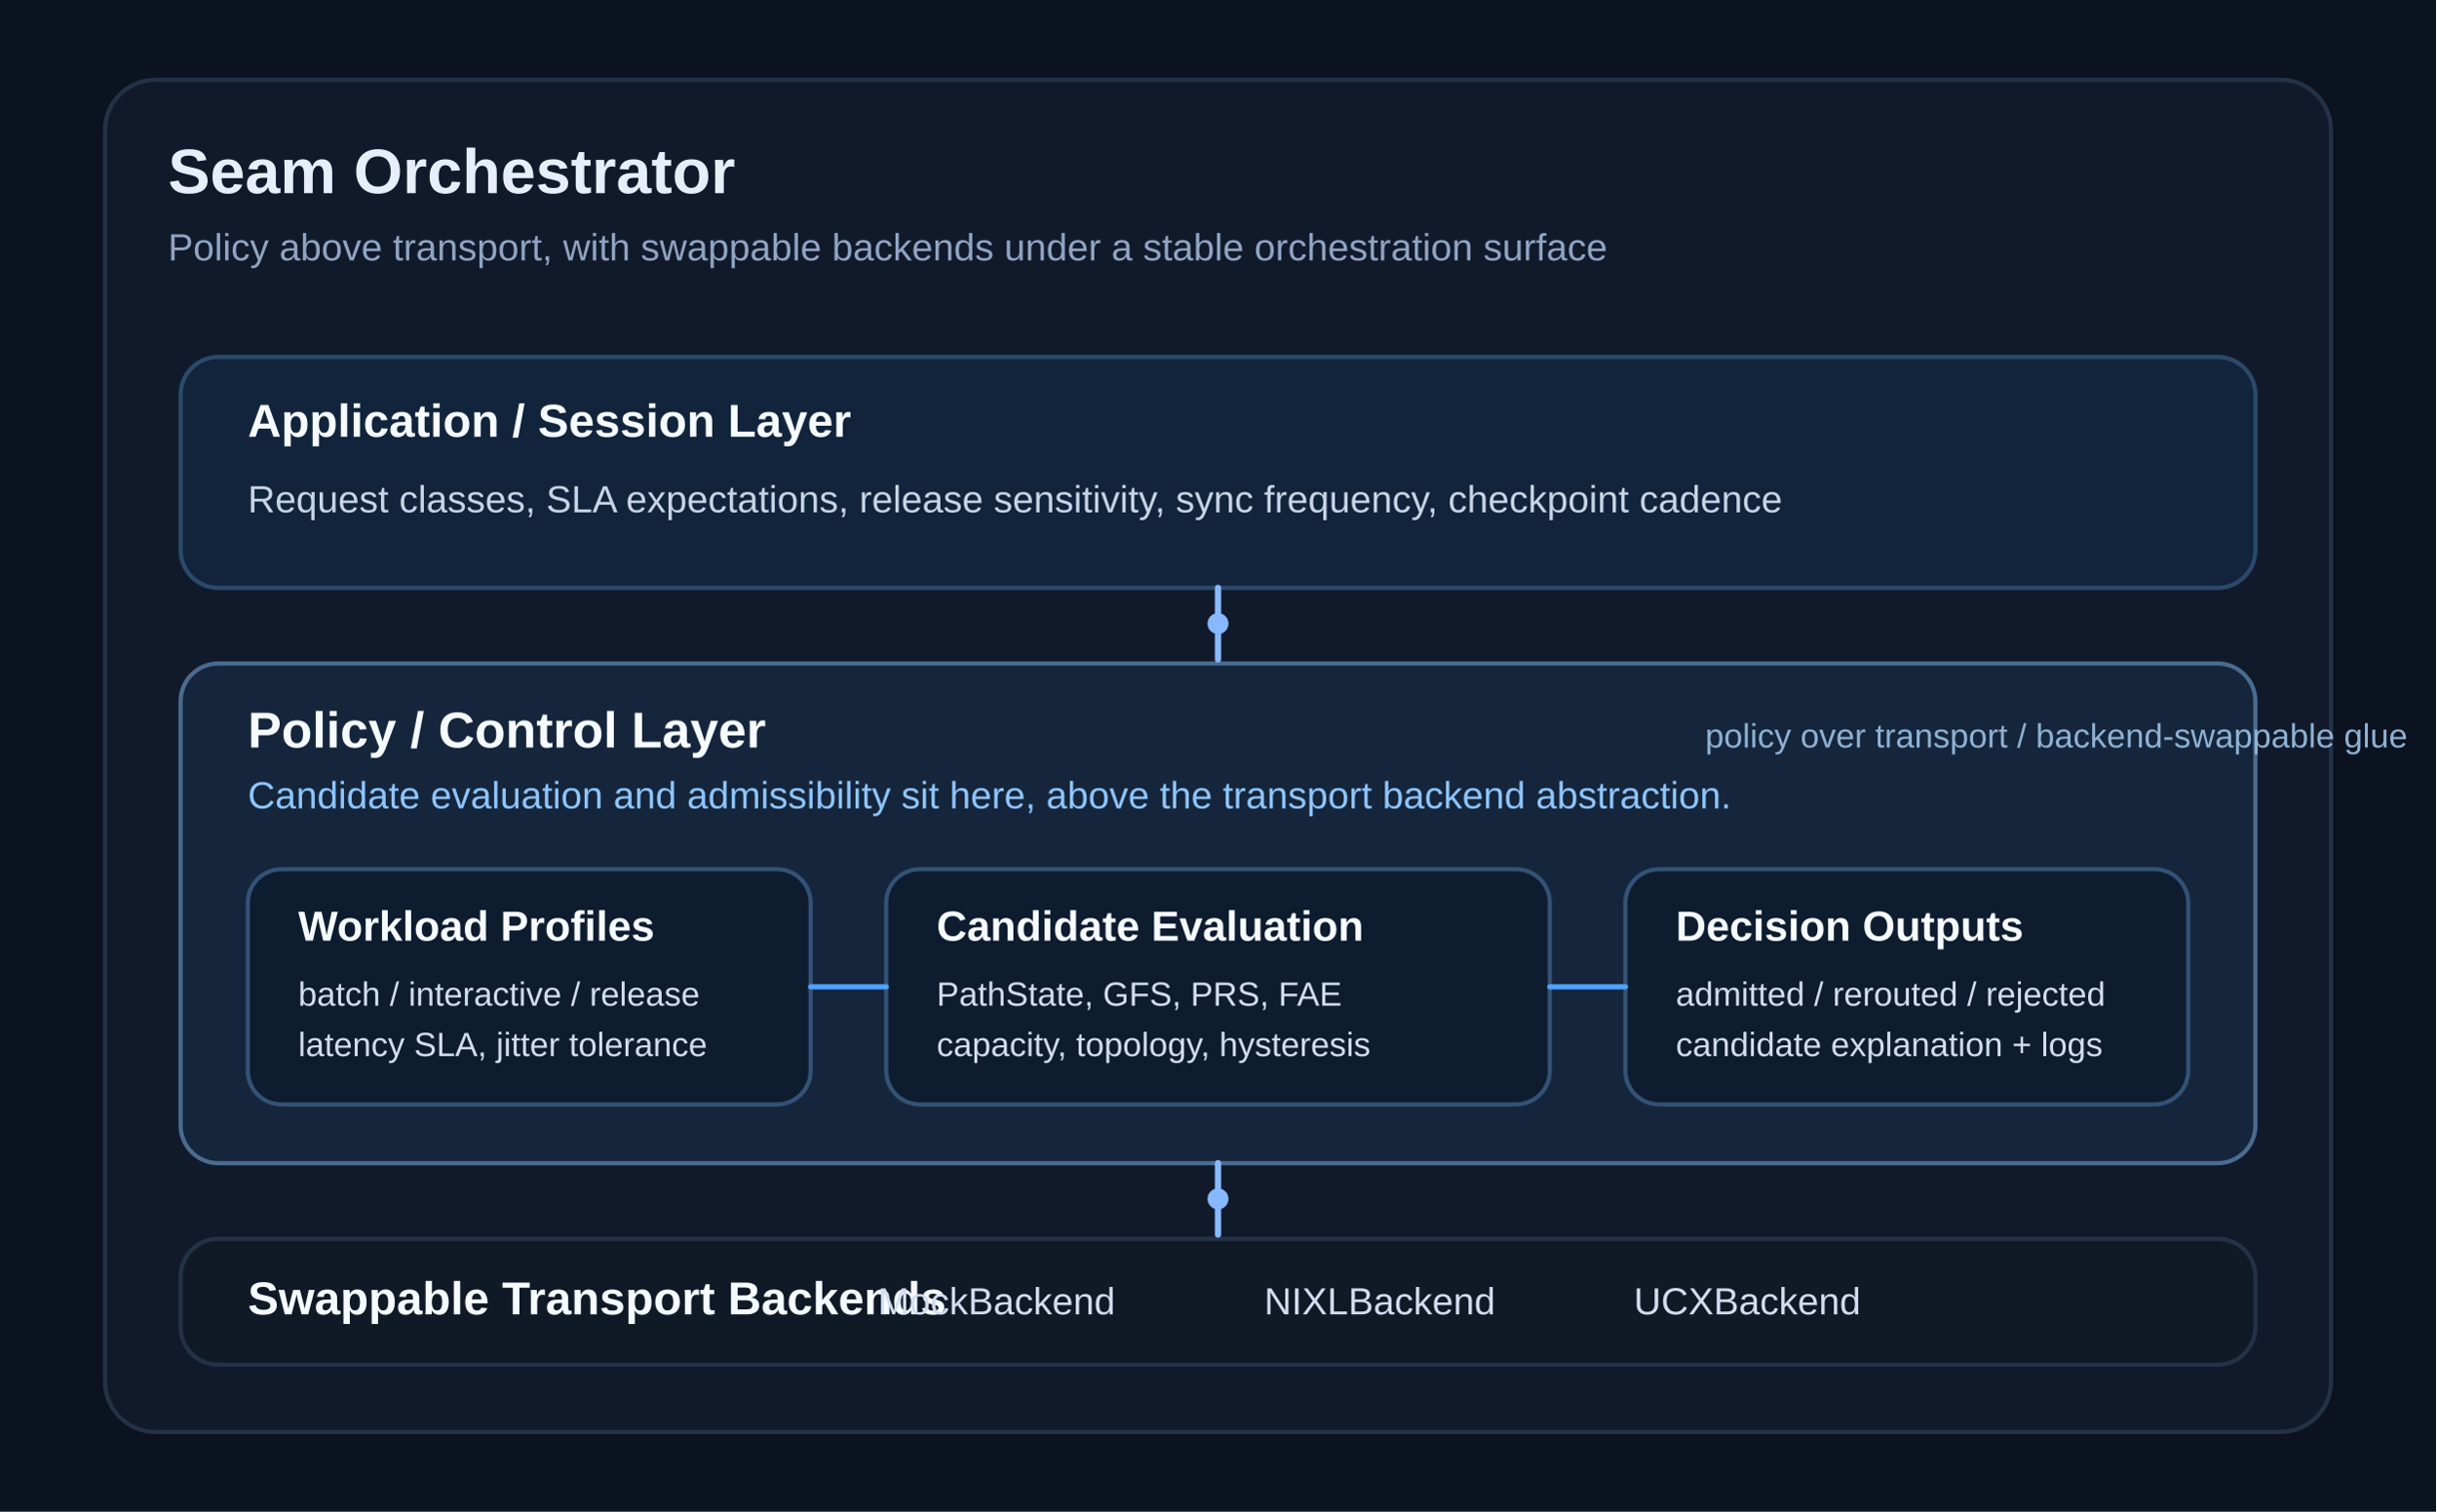
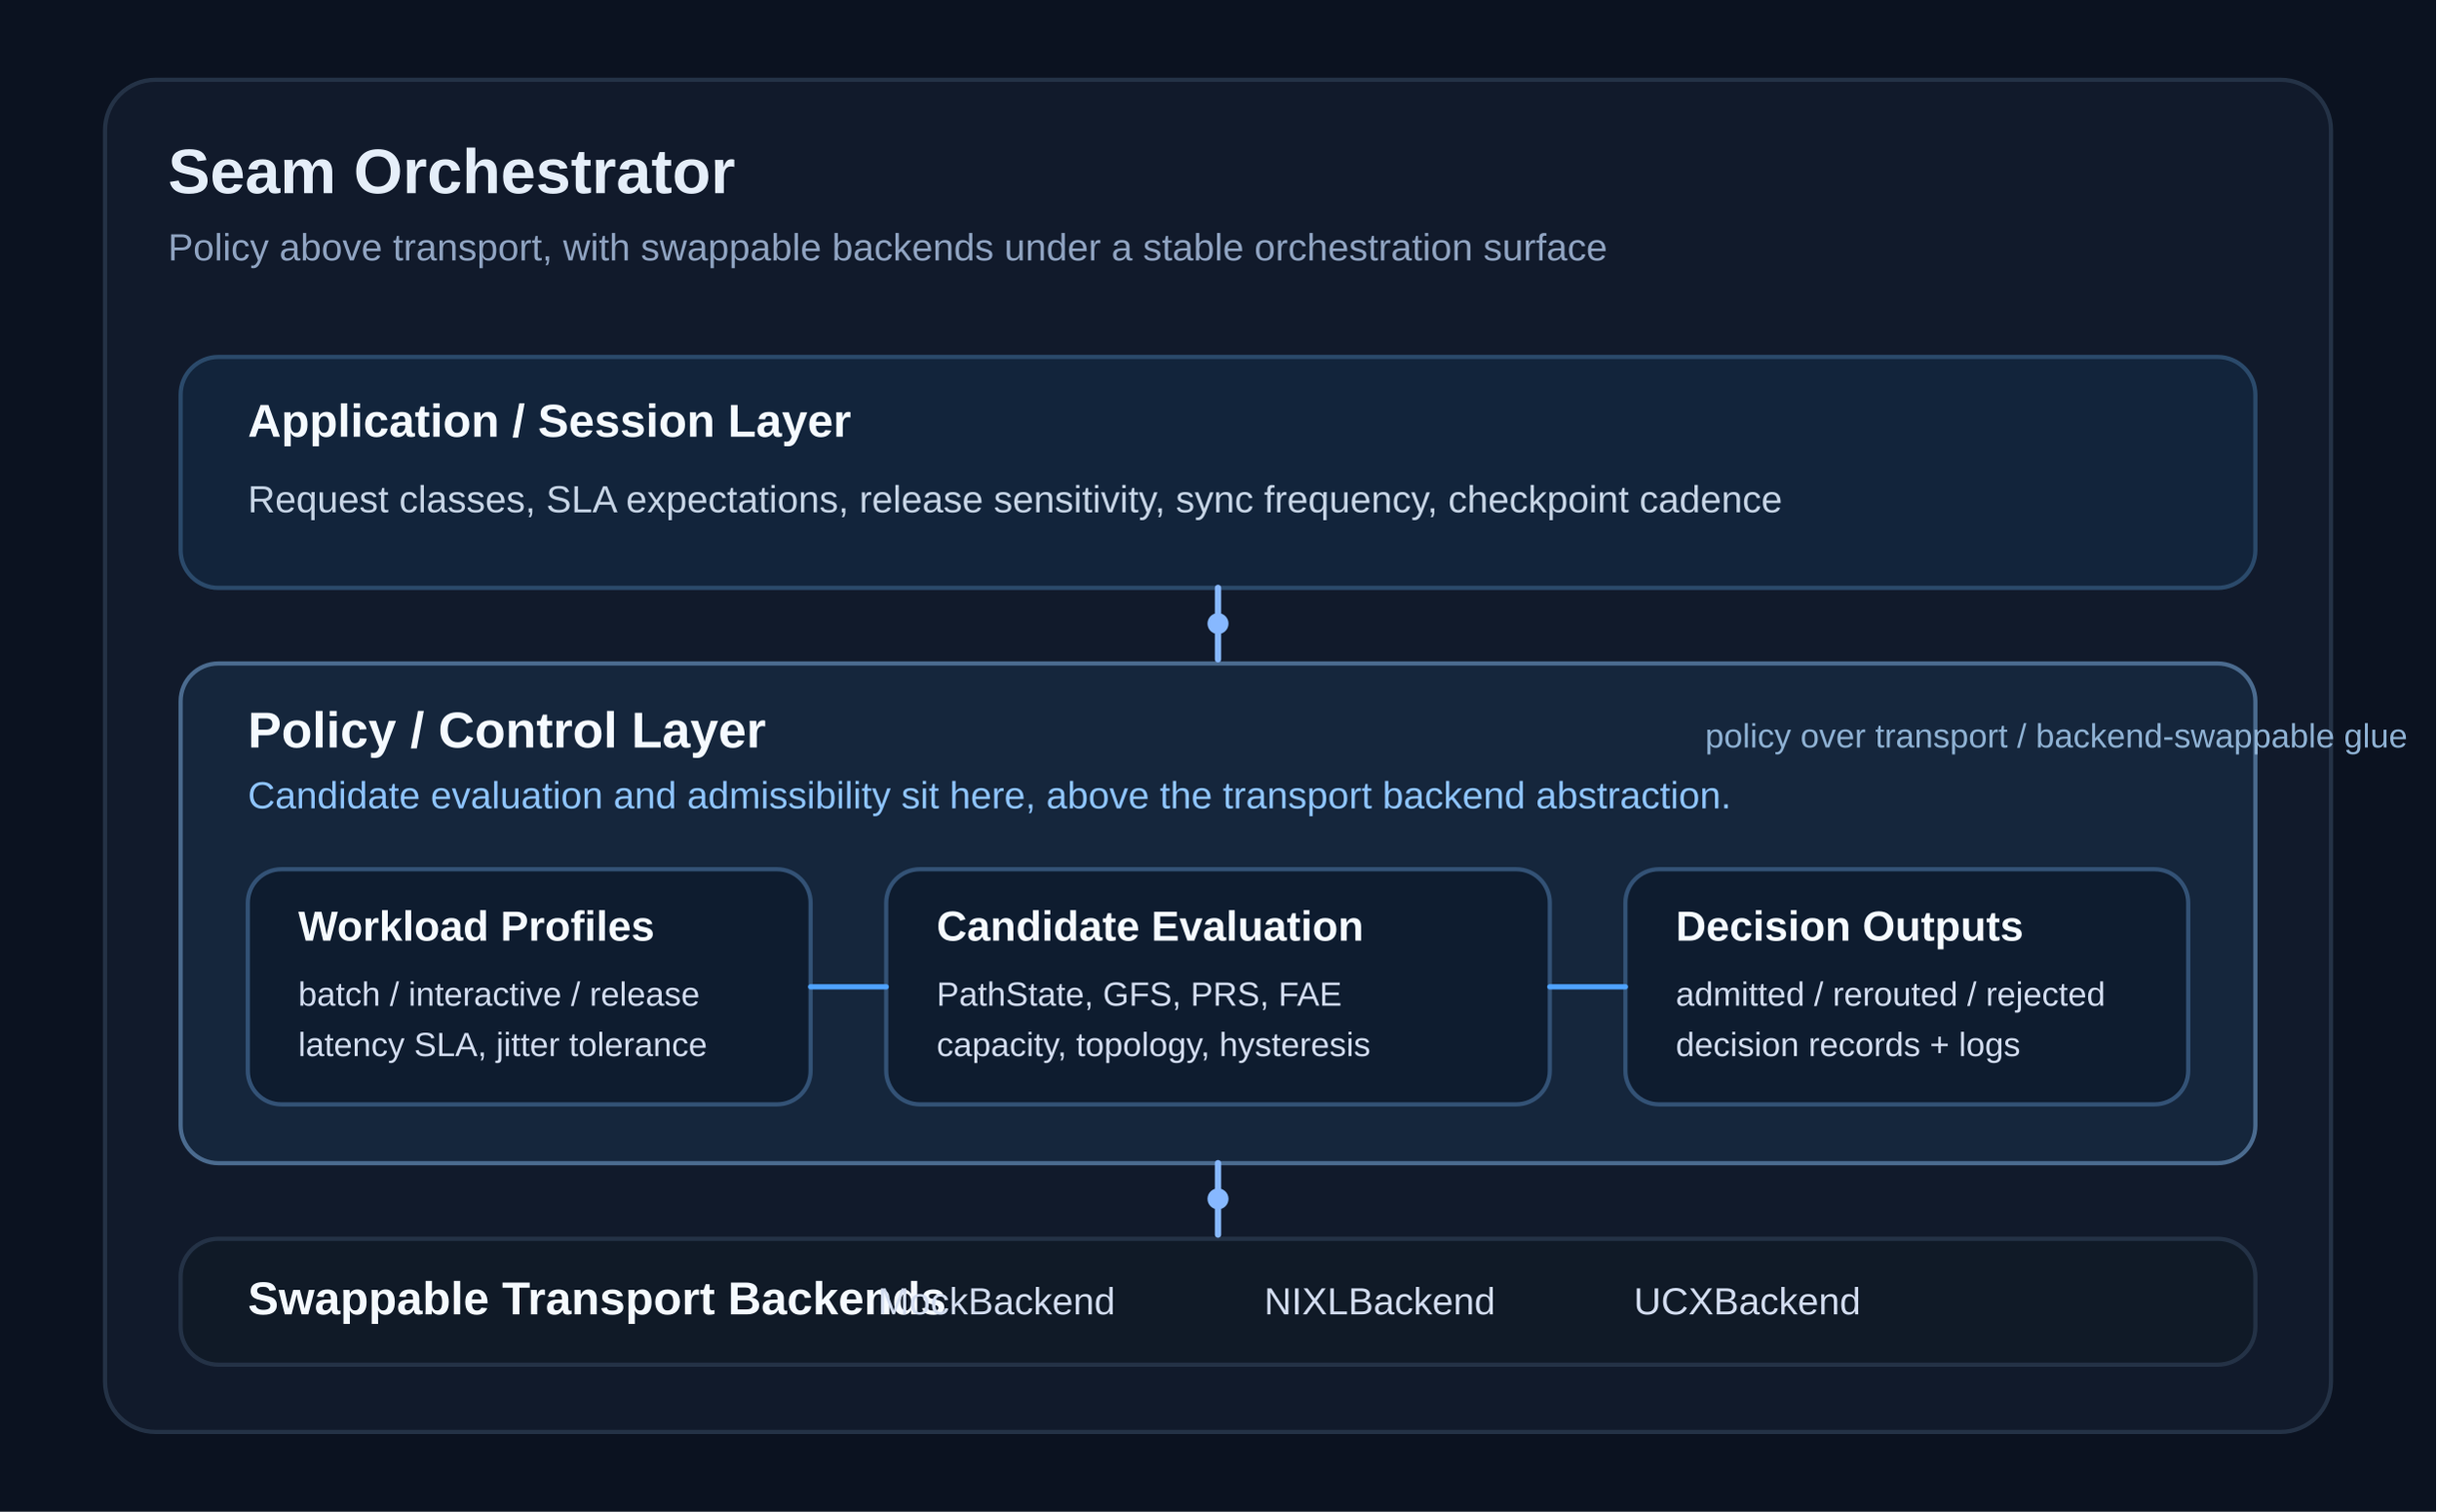
<svg xmlns="http://www.w3.org/2000/svg" width="1160" height="720" viewBox="0 0 1160 720" fill="none">
  <rect width="1160" height="720" fill="#0B1220" />
  <rect x="50" y="38" width="1060" height="644" rx="24" fill="#111A2B" stroke="#243246" stroke-width="2" />
  <text x="80" y="92" fill="#E5EEF9" font-family="Arial, Helvetica, sans-serif" font-size="30" font-weight="700">Seam Orchestrator</text>
  <text x="80" y="124" fill="#90A4C2" font-family="Arial, Helvetica, sans-serif" font-size="18">Policy above transport, with swappable backends under a stable orchestration surface</text>
  <rect x="86" y="170" width="988" height="110" rx="18" fill="#12243B" stroke="#2B4A6B" stroke-width="2" />
  <text x="118" y="208" fill="#F5FAFF" font-family="Arial, Helvetica, sans-serif" font-size="22" font-weight="700">Application / Session Layer</text>
  <text x="118" y="244" fill="#C7D5E6" font-family="Arial, Helvetica, sans-serif" font-size="18">Request classes, SLA expectations, release sensitivity, sync frequency, checkpoint cadence</text>
  <rect x="86" y="316" width="988" height="238" rx="18" fill="#15263C" stroke="#4B6B8F" stroke-width="2" />
  <text x="118" y="356" fill="#F5FAFF" font-family="Arial, Helvetica, sans-serif" font-size="24" font-weight="700">Policy / Control Layer</text>
  <text x="118" y="385" fill="#8FC5FF" font-family="Arial, Helvetica, sans-serif" font-size="18">Candidate evaluation and admissibility sit here, above the transport backend abstraction.</text>
  <rect x="118" y="414" width="268" height="112" rx="16" fill="#0E1C2F" stroke="#335276" stroke-width="2" />
  <text x="142" y="448" fill="#F5FAFF" font-family="Arial, Helvetica, sans-serif" font-size="20" font-weight="700">Workload Profiles</text>
  <text x="142" y="479" fill="#D3DDF0" font-family="Arial, Helvetica, sans-serif" font-size="16">batch / interactive / release</text>
  <text x="142" y="503" fill="#D3DDF0" font-family="Arial, Helvetica, sans-serif" font-size="16">latency SLA, jitter tolerance</text>
  <rect x="422" y="414" width="316" height="112" rx="16" fill="#0E1C2F" stroke="#335276" stroke-width="2" />
  <text x="446" y="448" fill="#F5FAFF" font-family="Arial, Helvetica, sans-serif" font-size="20" font-weight="700">Candidate Evaluation</text>
  <text x="446" y="479" fill="#D3DDF0" font-family="Arial, Helvetica, sans-serif" font-size="16">PathState, GFS, PRS, FAE</text>
  <text x="446" y="503" fill="#D3DDF0" font-family="Arial, Helvetica, sans-serif" font-size="16">capacity, topology, hysteresis</text>
  <rect x="774" y="414" width="268" height="112" rx="16" fill="#0E1C2F" stroke="#335276" stroke-width="2" />
  <text x="798" y="448" fill="#F5FAFF" font-family="Arial, Helvetica, sans-serif" font-size="20" font-weight="700">Decision Outputs</text>
  <text x="798" y="479" fill="#D3DDF0" font-family="Arial, Helvetica, sans-serif" font-size="16">admitted / rerouted / rejected</text>
-   <text x="798" y="503" fill="#D3DDF0" font-family="Arial, Helvetica, sans-serif" font-size="16">candidate explanation + logs</text>
+   <text x="798" y="503" fill="#D3DDF0" font-family="Arial, Helvetica, sans-serif" font-size="16">decision records + logs</text>
  <rect x="86" y="590" width="988" height="60" rx="18" fill="#101A27" stroke="#243246" stroke-width="2" />
  <text x="118" y="626" fill="#F5FAFF" font-family="Arial, Helvetica, sans-serif" font-size="22" font-weight="700">Swappable Transport Backends</text>
  <text x="418" y="626" fill="#D3DDF0" font-family="Arial, Helvetica, sans-serif" font-size="18">MockBackend</text>
  <text x="602" y="626" fill="#D3DDF0" font-family="Arial, Helvetica, sans-serif" font-size="18">NIXLBackend</text>
  <text x="778" y="626" fill="#D3DDF0" font-family="Arial, Helvetica, sans-serif" font-size="18">UCXBackend</text>
  <path d="M580 280V314" stroke="#87B8FF" stroke-width="3" stroke-linecap="round" />
  <path d="M580 554V588" stroke="#87B8FF" stroke-width="3" stroke-linecap="round" />
  <path d="M386 470H422" stroke="#4FA3FF" stroke-width="2.5" stroke-linecap="round" />
  <path d="M738 470H774" stroke="#4FA3FF" stroke-width="2.5" stroke-linecap="round" />
  <circle cx="580" cy="297" r="5" fill="#87B8FF" />
  <circle cx="580" cy="571" r="5" fill="#87B8FF" />
  <text x="812" y="356" fill="#8FB2D4" font-family="Arial, Helvetica, sans-serif" font-size="16">policy over transport / backend-swappable glue</text>
</svg>
